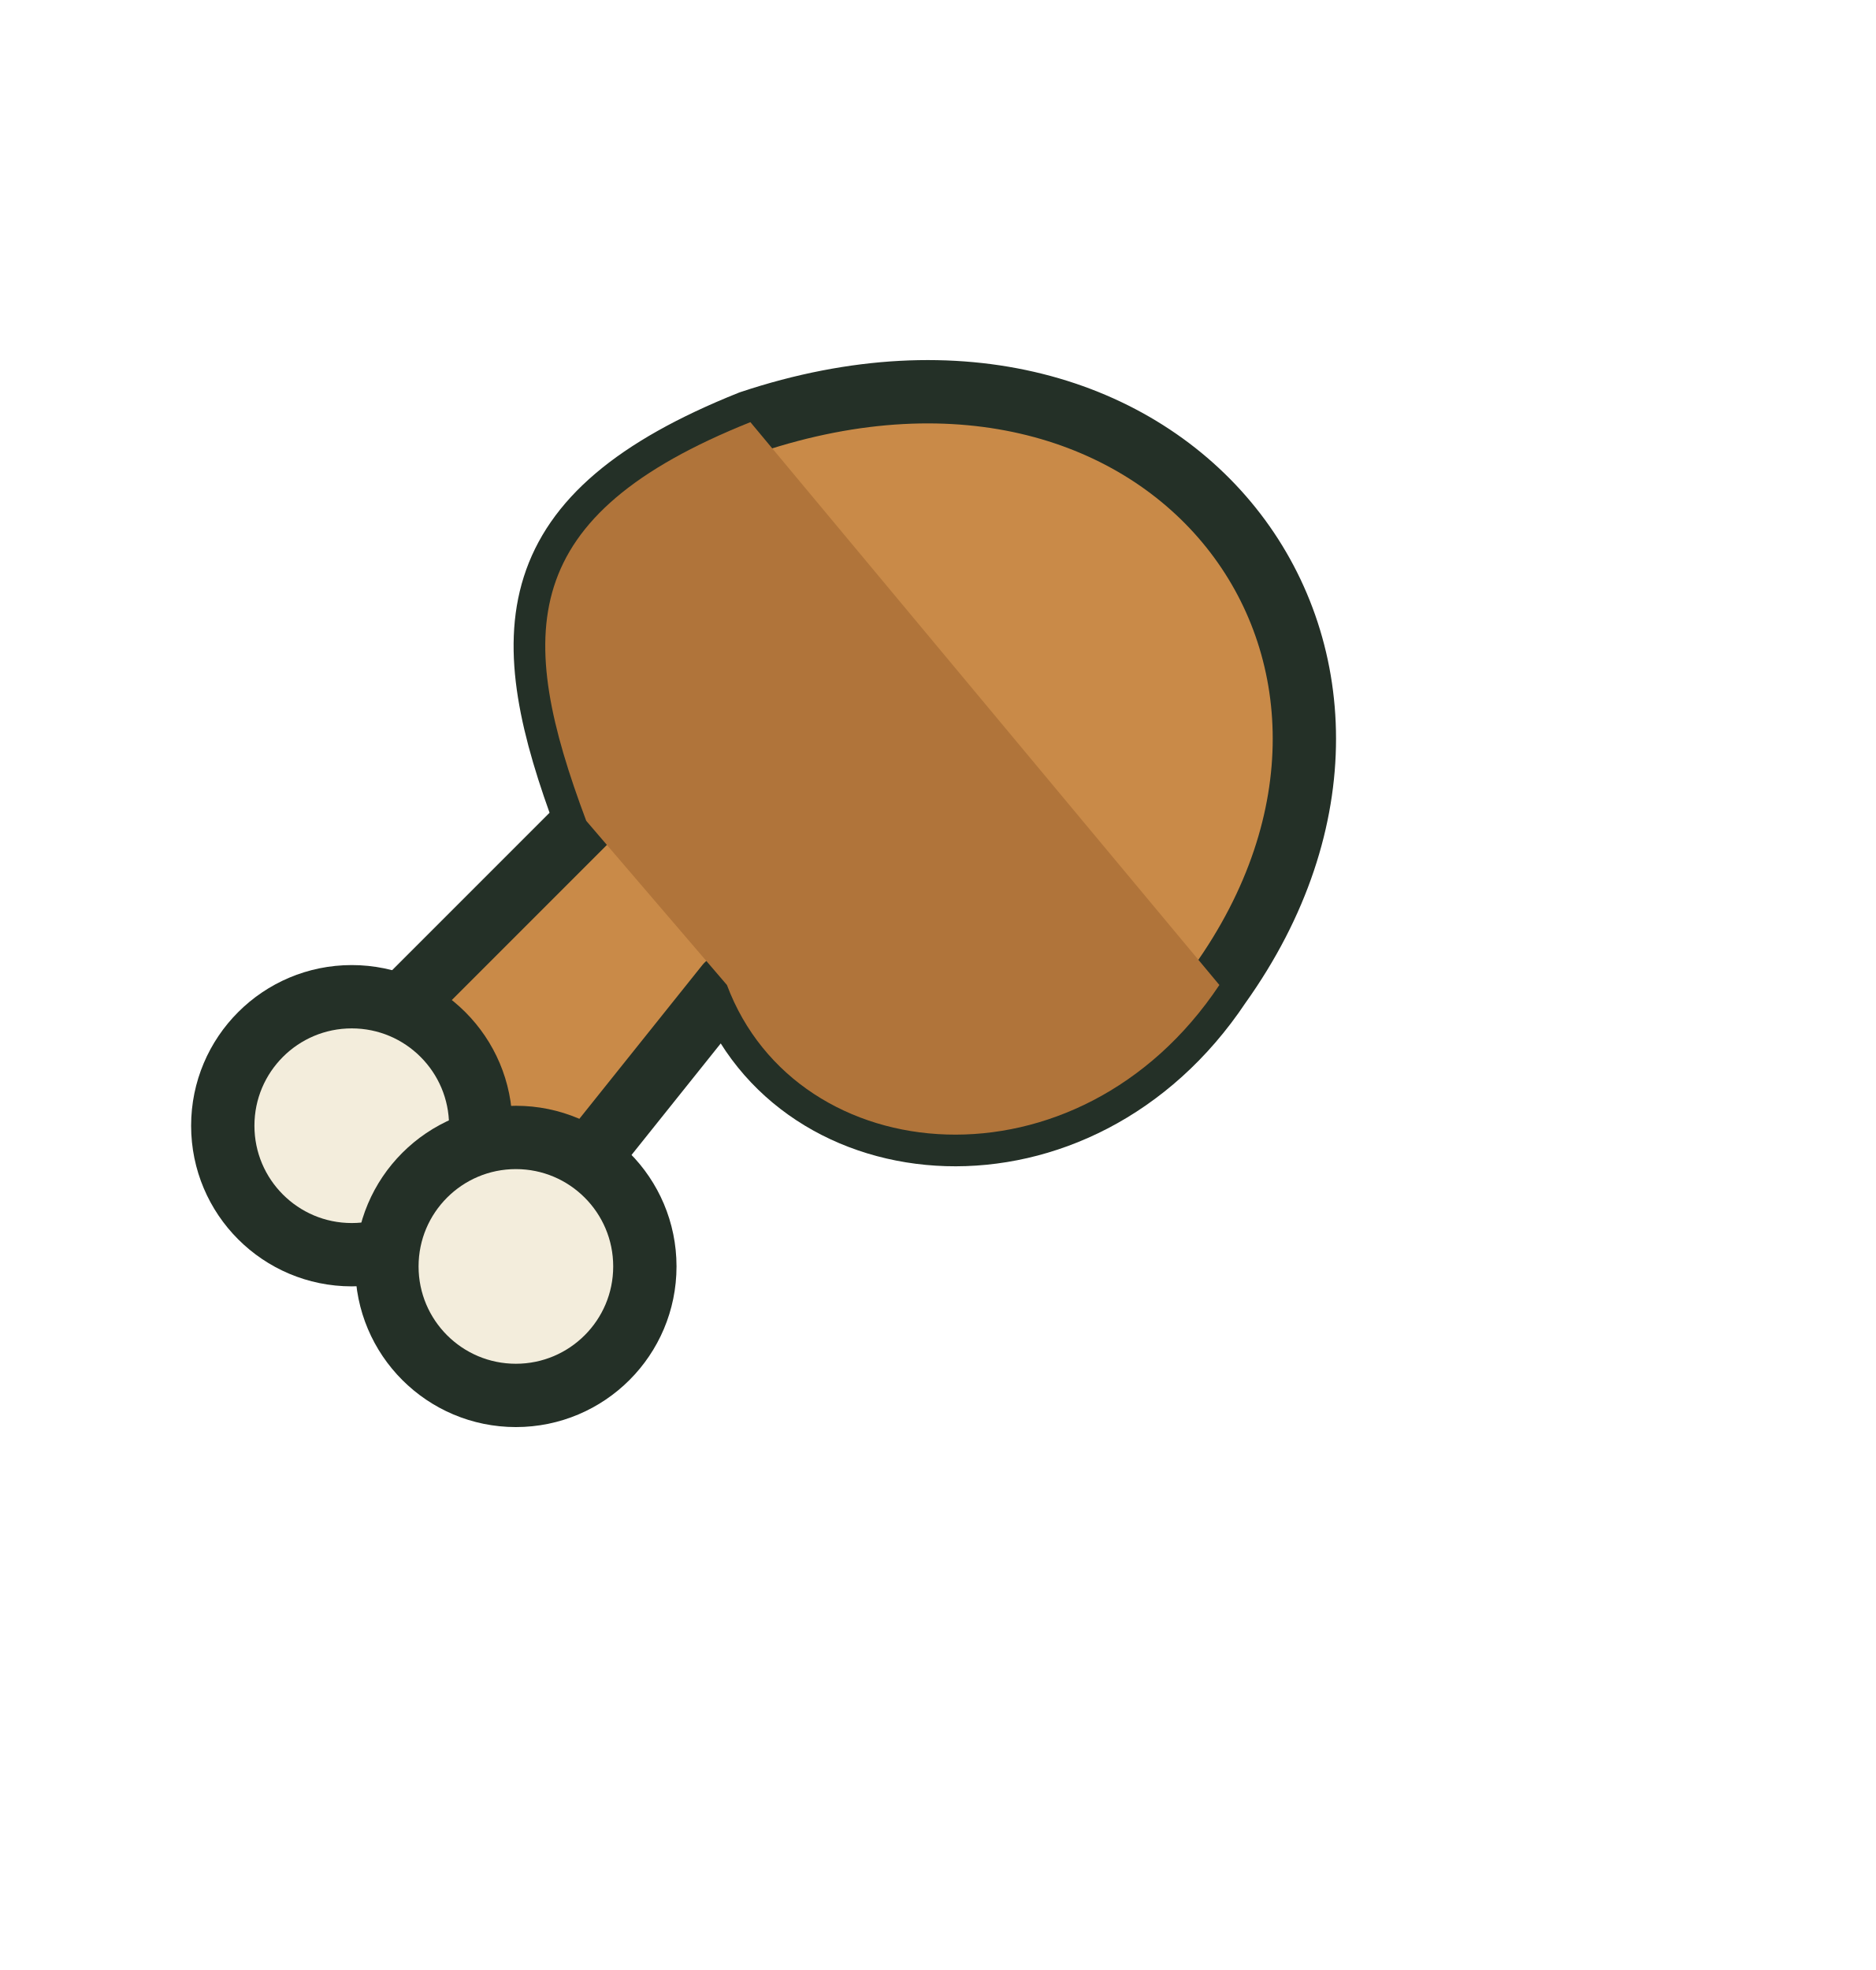
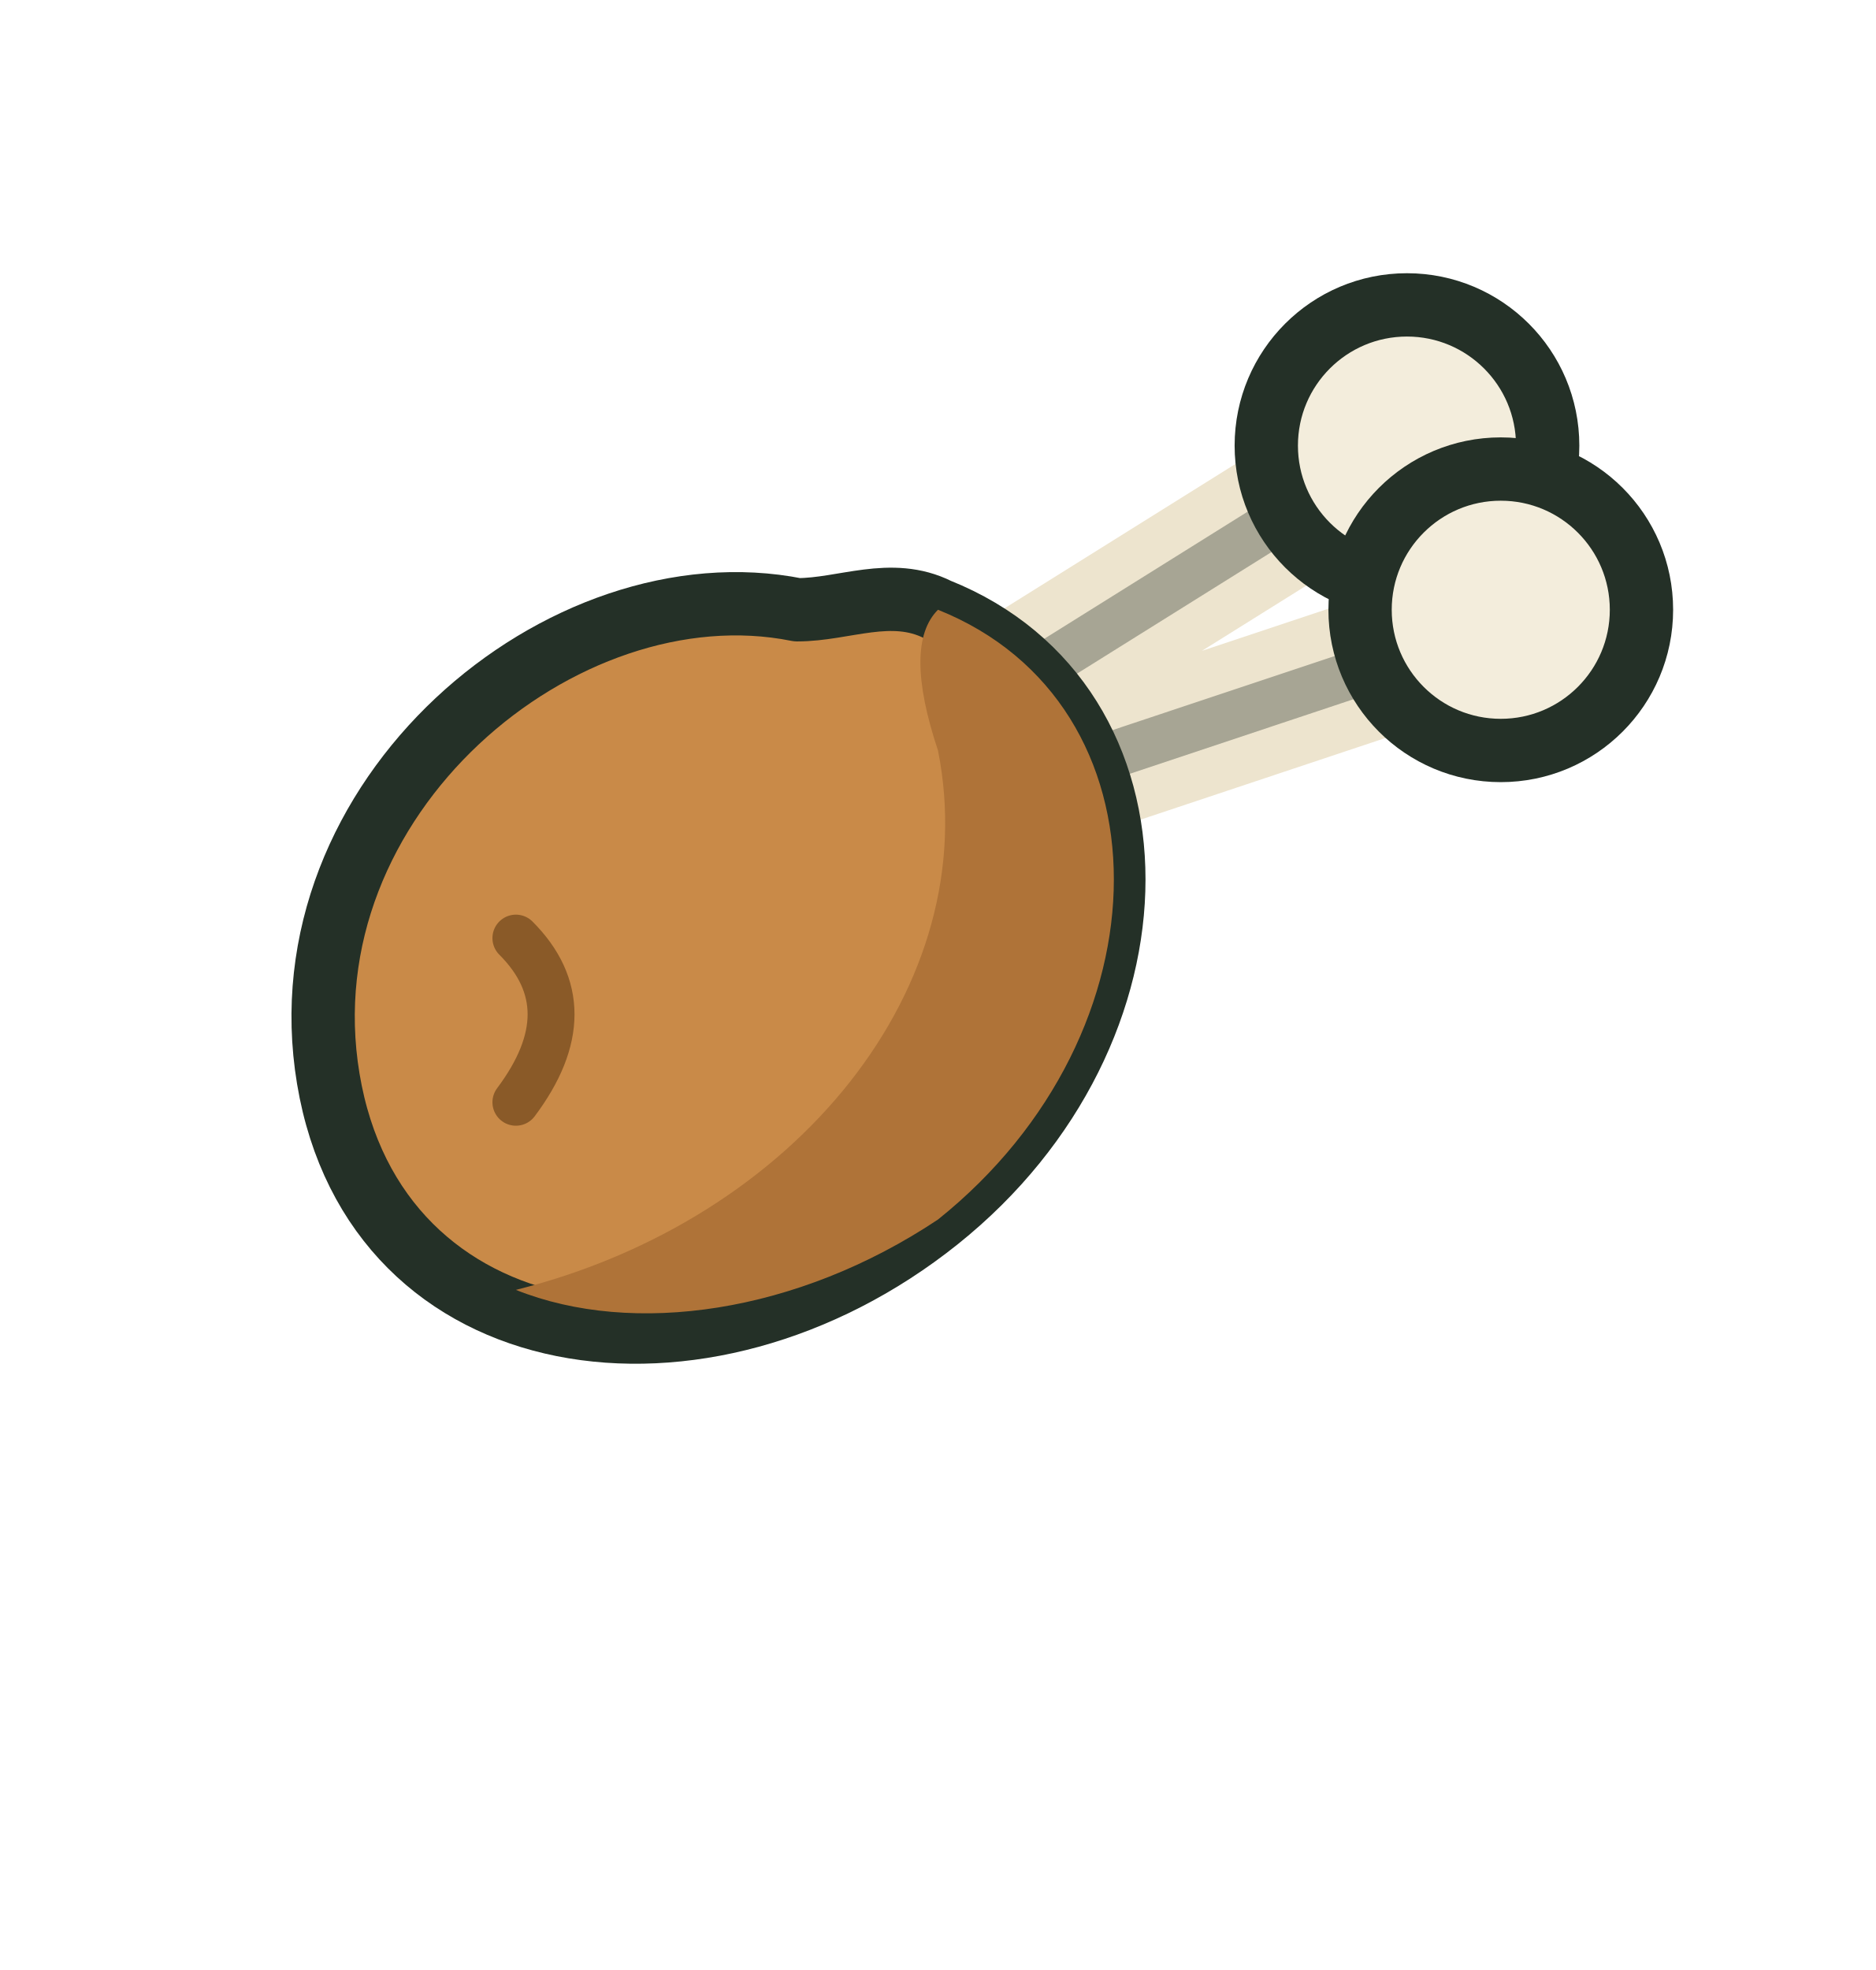
<svg xmlns="http://www.w3.org/2000/svg" viewBox="0 0 80 84">
-   <path d="M32,18 C50,12 62,28 52,42 C46,51 34,50 31,42 L23,52 L15,45 L25,35 C22,27 22,22 32,18 Z" fill="#C98A48" stroke="#243027" stroke-width="2.7" stroke-linejoin="round" />
-   <path d="M32,18 C22,22 22,27 25,35 L31,42 C34,50 46,51 52,42 Z" fill="#B0743A" />
-   <circle cx="15" cy="48" r="5.5" fill="#F3EDDC" stroke="#243027" stroke-width="2.7" />
-   <circle cx="22" cy="54" r="5.5" fill="#F3EDDC" stroke="#243027" stroke-width="2.7" />
+   <path d="M42,30 L58,20 M42,34 L60,28" fill="none" stroke="#EDE4CE" stroke-width="6" stroke-linecap="round" />
+   <path d="M42,30 L58,20 M42,34 L60,28" fill="none" stroke="#243027" stroke-width="2" stroke-linecap="round" opacity="0.35" />
+   <circle cx="60" cy="19" r="6" fill="#F3EDDC" stroke="#243027" stroke-width="2.7" />
+   <circle cx="64" cy="26" r="6" fill="#F3EDDC" stroke="#243027" stroke-width="2.7" />
+   <path d="M40,26 C50,30 50,44 40,52 C30,60 16,58 14,46 C12,34 24,24 34,26 C36,26 38,25 40,26 Z" fill="#C98A48" stroke="#243027" stroke-width="2.7" stroke-linejoin="round" />
+   <path d="M40,26 C50,30 50,44 40,52 C34,56 27,57 22,55 C34,52 42,42 40,32 C39,29 39,27 40,26 Z" fill="#AF7338" />
+   <path d="M22,40 q3,3 0,7" fill="none" stroke="#8A5A28" stroke-width="2" stroke-linecap="round" />
</svg>
